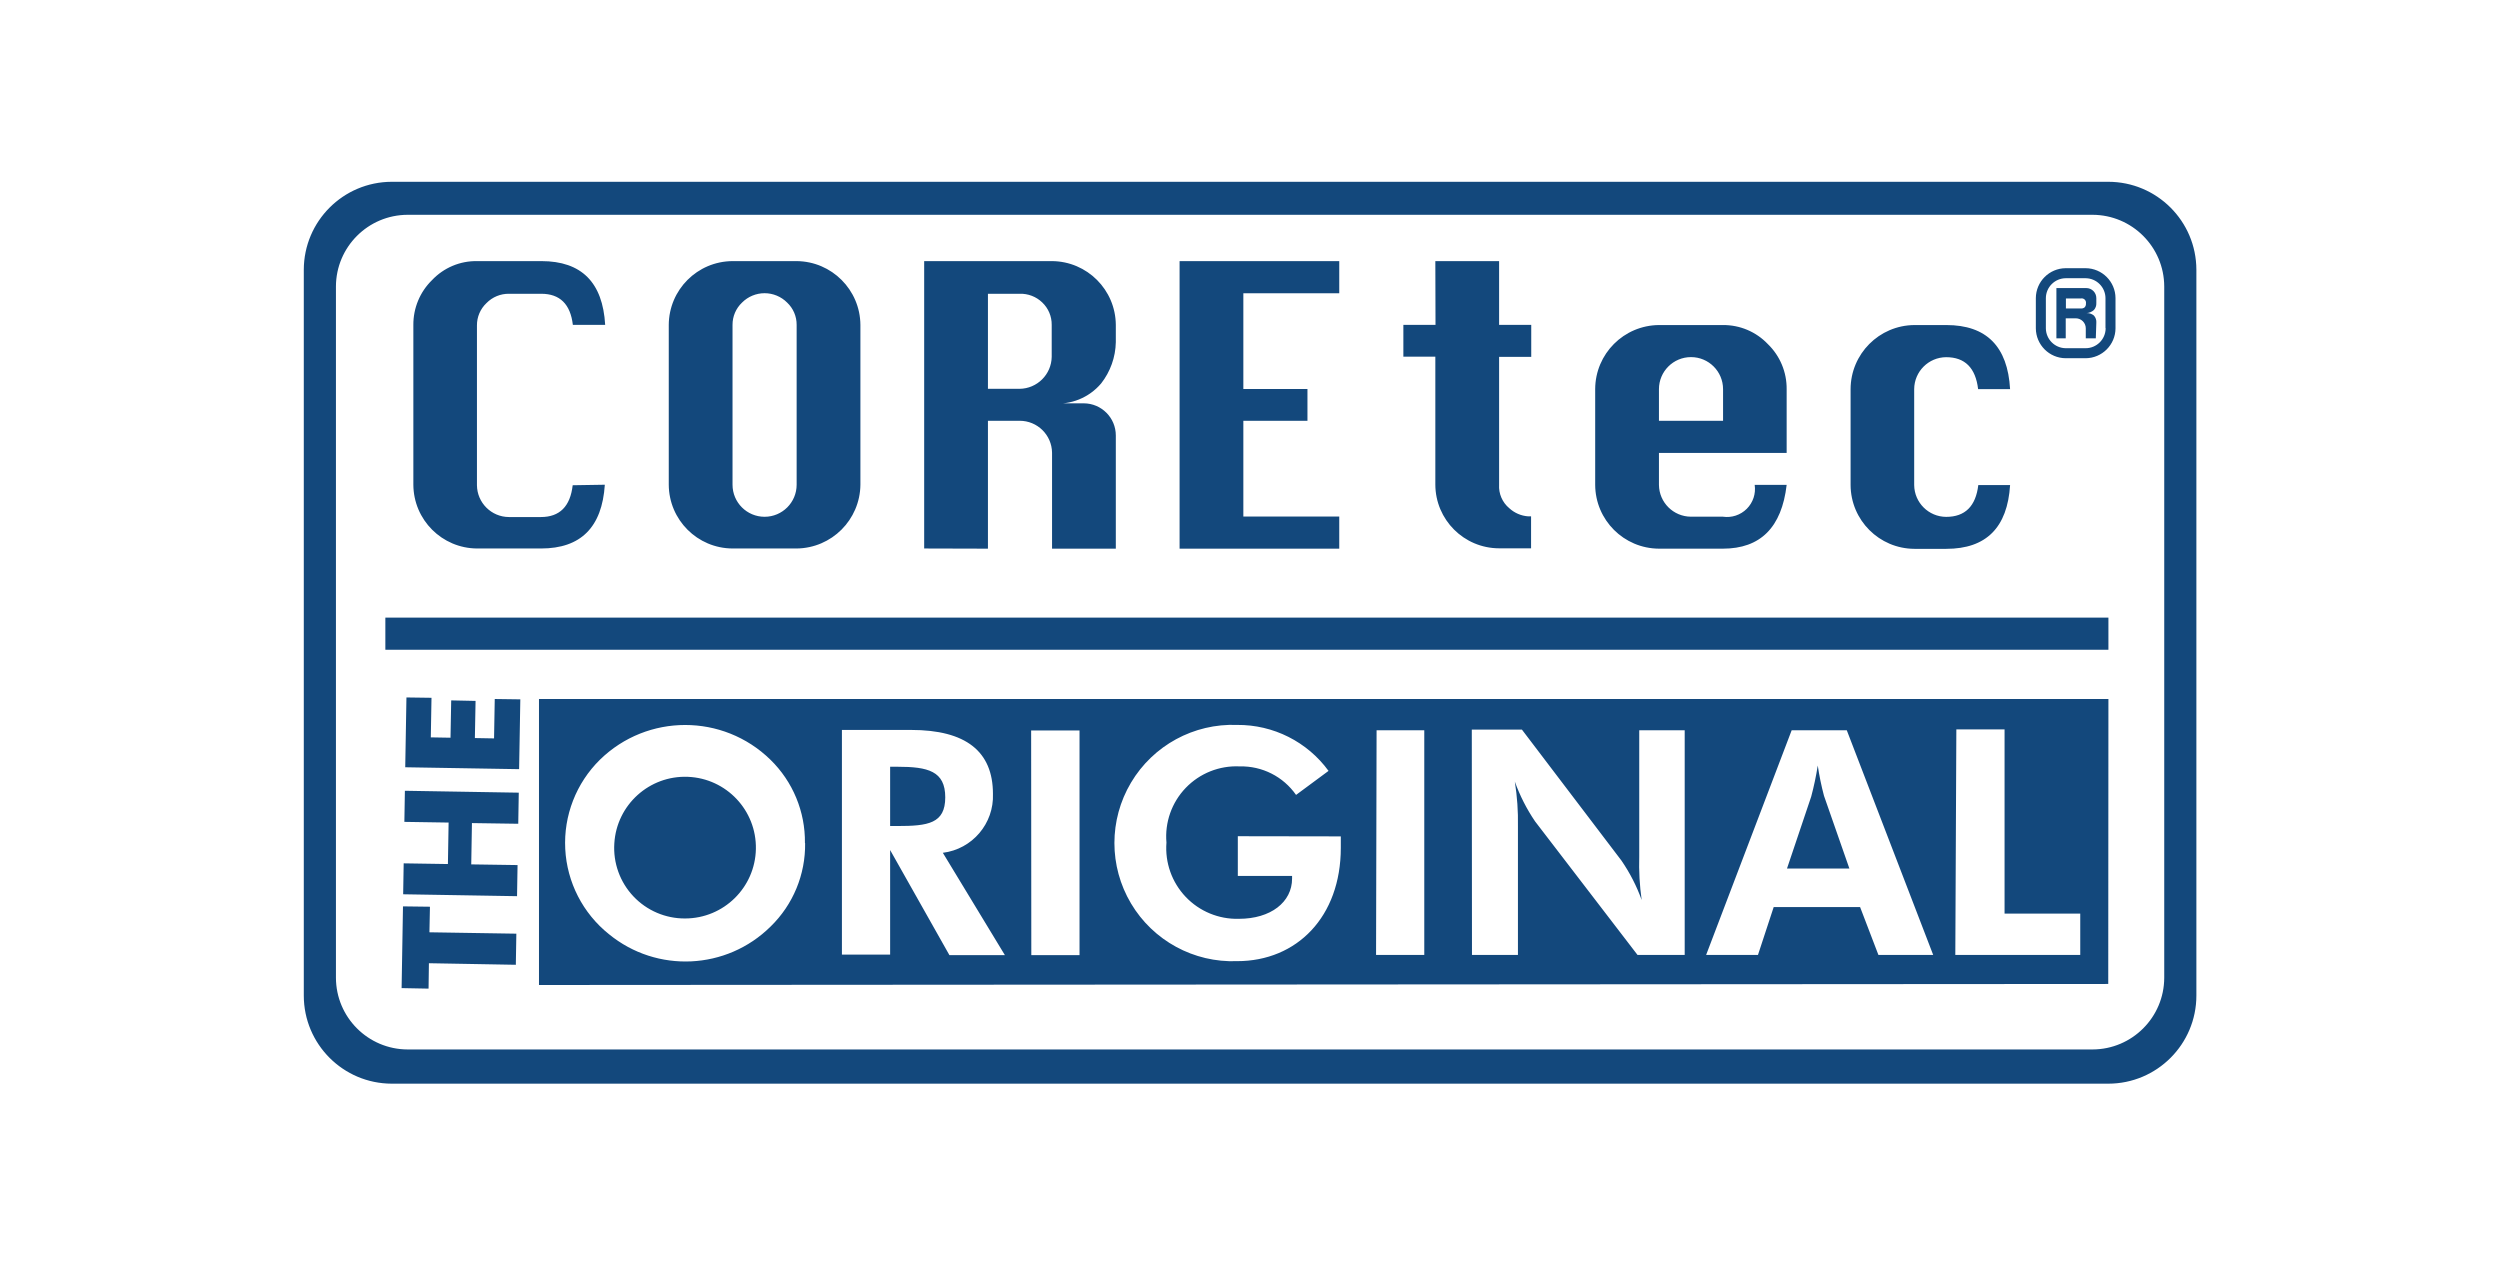
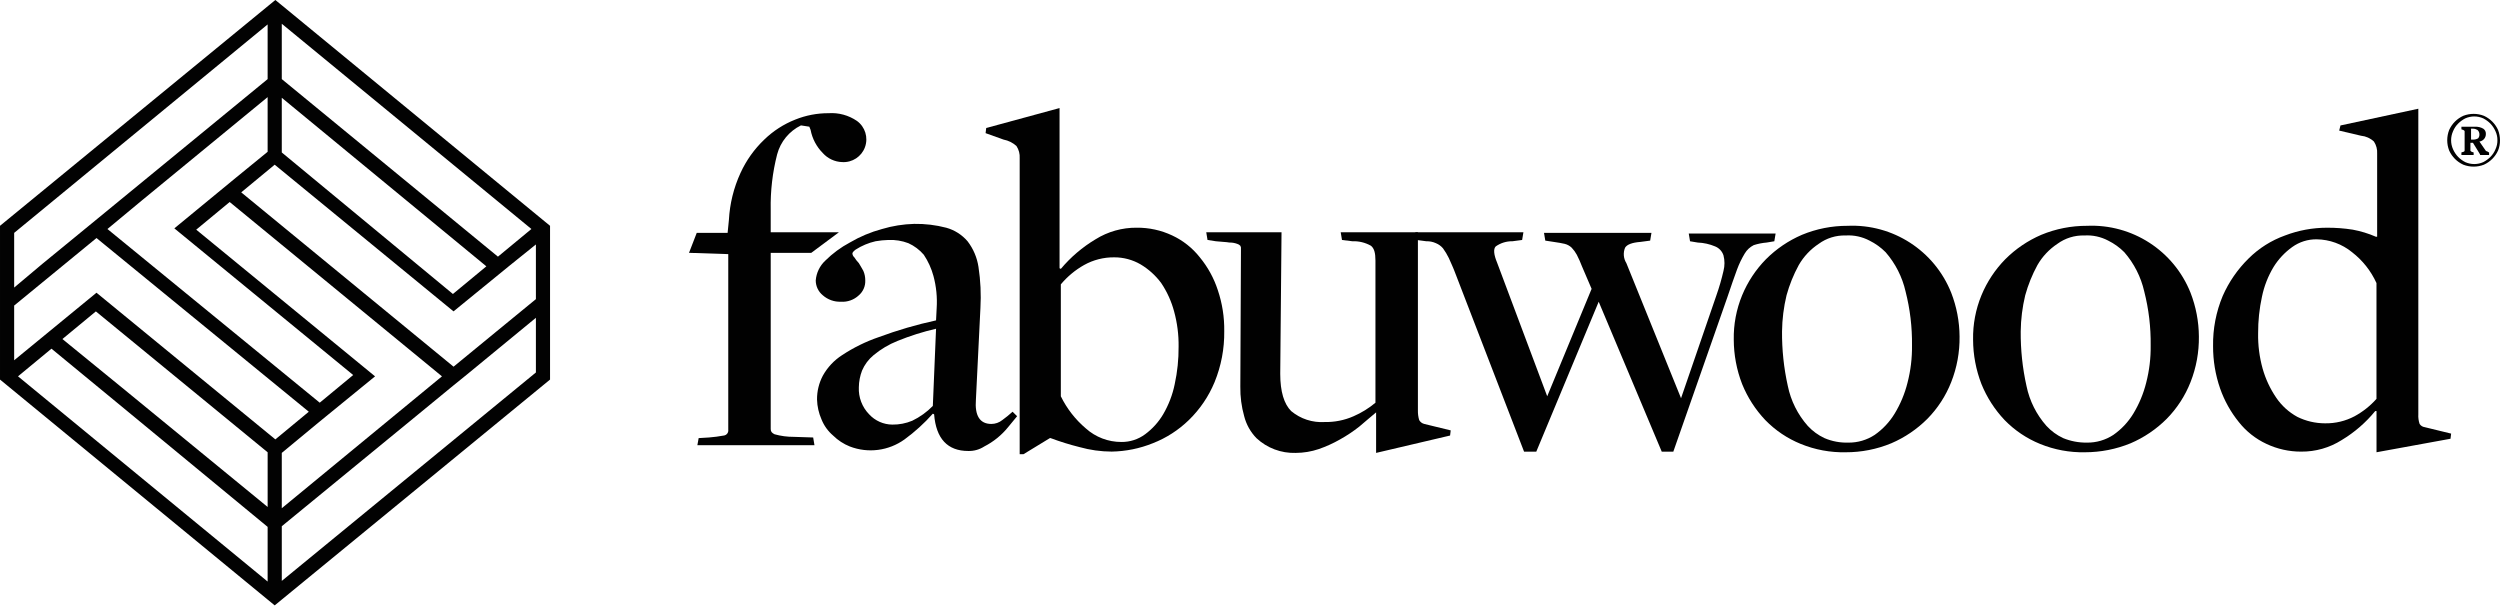
- <svg xmlns="http://www.w3.org/2000/svg" viewBox="0 0 144.67 73.19">
+ <svg xmlns="http://www.w3.org/2000/svg" viewBox="11881 8867 399.001 96.618" width="399.001" height="96.618">
  <defs>
    <style>
-       .cls-1{fill:#13487c;}.cls-2{fill:none;}
+       .cls-1 {
+         fill: #010101;
+       }
+ 
+       .cls-2 {
+         fill: #020202;
+       }
    </style>
  </defs>
-   <g id="Layer_2" data-name="Layer 2">
-     <g id="Layer_1-2" data-name="Layer 1">
-       <path d="M122 56.94L31.19 57V40.45h90.82zm-75.42-8.15a6.62 6.62 0 0 0-2-4.83 7.06 7.06 0 0 0-9.86 0 6.76 6.76 0 0 0 .52 10.1 7 7 0 0 0 9.35-.44 6.6 6.6 0 0 0 2-4.83m-6.94 4.36a4.08 4.08 0 0 1-4.1-4.35 4.1 4.1 0 1 1 4.1 4.35m18.5 2.12l-3.59-5.92a3.31 3.31 0 0 0 2.9-3.41c0-2.46-1.57-3.7-4.74-3.7h-4v13h2.79v-6.05l3.43 6.08zm-6.64-7.47v-3.43h.42c1.77 0 2.77.25 2.77 1.77s-1 1.66-2.77 1.66zm8.17 7.47h2.79v-13h-2.8zm11.95-6.88v2.3h3.14v.15c0 1.37-1.24 2.33-3.08 2.33a4.09 4.09 0 0 1-4.19-4.41 4.06 4.06 0 0 1 4.24-4.41A3.86 3.86 0 0 1 75 46l1.88-1.39a6.48 6.48 0 0 0-5.29-2.66 6.84 6.84 0 1 0 0 13.67c3.46 0 6-2.57 6-6.56v-.66zm8 6.87h2.79v-13h-2.76zm5.55 0h2.66v-7.44a14.68 14.68 0 0 0-.18-2.59 10.32 10.32 0 0 0 1.17 2.3l5.93 7.73h2.73v-13h-2.63v7.29a14.82 14.82 0 0 0 .14 2.53 10.06 10.06 0 0 0-1.17-2.28l-5.76-7.58h-2.9zm13.55 0h3l.91-2.77h5l1.06 2.77h3.17l-5-13h-3.19zm8.29-5h-3.61l1.4-4.16a17.27 17.27 0 0 0 .38-1.8 16.18 16.18 0 0 0 .36 1.75zm6.13 5h7.23v-2.39H116V42.21h-2.79zm-88.33.48l-.02 1.47-1.56-.03.08-4.73 1.56.02-.03 1.48 5.03.08-.03 1.8-5.03-.09zm-1.49-3.99l.03-1.79 2.56.04.04-2.4-2.56-.04.03-1.8 6.59.11-.03 1.8-2.68-.04-.04 2.39 2.68.04-.03 1.8-6.59-.11zm.12-7.35l.07-4.04 1.45.02-.04 2.29 1.14.02.04-2.16 1.41.03-.04 2.15 1.11.02.04-2.28 1.48.02-.07 4.04-6.59-.11zm96.09-28.88h1.15a1.74 1.74 0 0 1 1.73 1.73V19a1.74 1.74 0 0 1-1.73 1.73h-1.15a1.74 1.74 0 0 1-1.73-1.73v-1.75a1.74 1.74 0 0 1 1.73-1.73m2.3 3.46v-1.73a1.16 1.16 0 0 0-1.15-1.15h-1.15a1.16 1.16 0 0 0-1.15 1.15V19a1.16 1.16 0 0 0 1.15 1.15h1.15a1.16 1.16 0 0 0 1.16-1.15m-.57.58h-.58V19a.58.58 0 0 0-.58-.58h-.58v1.16H119v-2.91h1.73a.58.58 0 0 1 .58.58v.29a.55.55 0 0 1-.14.4.72.72 0 0 1-.43.18.61.61 0 0 1 .43.14.55.55 0 0 1 .14.42zm-1.73-2.31v.58h.87a.29.29 0 0 0 .22-.07.3.3 0 0 0 .07-.22.25.25 0 0 0-.29-.29zM35 28.05q-.24 3.69-3.69 3.69h-3.7a3.71 3.71 0 0 1-3.69-3.69V18.8A3.59 3.59 0 0 1 25 16.21a3.51 3.51 0 0 1 2.62-1.1h3.71q3.48 0 3.69 3.69h-1.87q-.21-1.8-1.83-1.8h-1.86a1.79 1.79 0 0 0-1.31.54 1.76 1.76 0 0 0-.55 1.29v9.25a1.86 1.86 0 0 0 1.85 1.84h1.85q1.63 0 1.84-1.84zm7.39-12.94h3.71a3.72 3.72 0 0 1 3.69 3.69v9.25a3.73 3.73 0 0 1-3.69 3.69h-3.71a3.71 3.71 0 0 1-3.69-3.69V18.8a3.71 3.71 0 0 1 3.69-3.69m0 3.69v9.25a1.85 1.85 0 0 0 3.71 0V18.8a1.75 1.75 0 0 0-.55-1.29 1.84 1.84 0 0 0-2.61 0 1.76 1.76 0 0 0-.55 1.29m11.09 12.94V15.11h7.4a3.72 3.72 0 0 1 3.69 3.69v1a4 4 0 0 1-.85 2.39 3.3 3.3 0 0 1-2.84 1.15h1.84a1.86 1.86 0 0 1 1.85 1.86v6.55h-3.69V26.2A1.87 1.87 0 0 0 59 24.35h-1.83v7.4zm3.69-9.24H59a1.88 1.88 0 0 0 1.86-1.85V18.8a1.76 1.76 0 0 0-.55-1.3A1.8 1.8 0 0 0 59 17h-1.83zm11.09 9.25V15.11h9.24v1.86h-5.55v5.54h3.71v1.84h-3.71v5.54h5.55v1.86h-9.24zm14.8-16.64h3.69v3.69h1.86v1.85h-1.86v7.4a1.64 1.64 0 0 0 .59 1.36 1.8 1.8 0 0 0 1.09.47h.17v1.85h-1.85a3.7 3.7 0 0 1-3.69-3.69v-7.4h-1.85V18.8h1.86zm20.33 11.1H96v1.85a1.86 1.86 0 0 0 1.85 1.84h1.85a1.62 1.62 0 0 0 1.84-1.84h1.85q-.43 3.69-3.69 3.69H96a3.71 3.71 0 0 1-3.69-3.69v-5.55a3.72 3.72 0 0 1 3.69-3.7h3.7a3.54 3.54 0 0 1 2.6 1.1 3.58 3.58 0 0 1 1.09 2.61zM96 24.35h3.71v-1.83a1.85 1.85 0 0 0-3.71 0zm20.31-1.83h-1.84q-.22-1.85-1.85-1.85a1.86 1.86 0 0 0-1.85 1.85v5.55a1.86 1.86 0 0 0 1.85 1.84q1.64 0 1.86-1.84h1.84q-.23 3.69-3.69 3.69h-1.85a3.71 3.71 0 0 1-3.69-3.69v-5.55a3.72 3.72 0 0 1 3.69-3.71h1.85q3.48 0 3.69 3.71" class="cls-1" />
-       <path d="M122 62.24H22.67A4.62 4.62 0 0 1 18 57.62v-42A4.62 4.62 0 0 1 22.62 11H122a4.62 4.62 0 0 1 4.62 4.62v42a4.62 4.62 0 0 1-4.62 4.62m-98.42-1h97.5a4.62 4.62 0 0 0 4.62-4.62v-40a4.62 4.62 0 0 0-4.62-4.62H23.59A4.62 4.62 0 0 0 19 16.58v40a4.62 4.62 0 0 0 4.62 4.62" class="cls-1" />
-       <path d="M122 62.71H22.67a5.1 5.1 0 0 1-5.09-5.1v-42a5.1 5.1 0 0 1 5.09-5.09H122a5.1 5.1 0 0 1 5.1 5.09v42a5.1 5.1 0 0 1-5.1 5.1M18.52 57.12v.5a4.16 4.16 0 0 0 4.15 4.15H122a4.16 4.16 0 0 0 4.15-4.15v-.5a5.1 5.1 0 0 1-5.07 4.58H23.59a5.1 5.1 0 0 1-5.07-4.58m5.07-44.69a4.16 4.16 0 0 0-4.15 4.15v40a4.16 4.16 0 0 0 4.15 4.15h97.5a4.16 4.16 0 0 0 4.15-4.15v-40a4.16 4.16 0 0 0-4.15-4.15zm0-.94h97.5a5.1 5.1 0 0 1 5.07 4.58v-.5a4.16 4.16 0 0 0-4.16-4.15H22.67a4.16 4.16 0 0 0-4.15 4.15v.5a5.1 5.1 0 0 1 5.07-4.58" class="cls-1" />
-       <path d="M22.3 35.74h99.71v1.86H22.3z" class="cls-1" />
-       <path d="M0 0h144.67v73.19H0z" class="cls-2" />
+   <g id="Fabuwood_Logo" data-name="Fabuwood Logo" transform="translate(11768.4 8518.3)">
+     <g id="Group_120" data-name="Group 120" transform="translate(222.566 365.95)">
+       <path id="Path_243" data-name="Path 243" class="cls-1" d="M221.24,418.151l1.643-.1a22.875,22.875,0,0,0,2.362-.308.818.818,0,0,0,.719-.924V388.786l-6.263-.205,1.232-3.183h4.928l.205-2.054a20.622,20.622,0,0,1,1.848-7.5,17.28,17.28,0,0,1,3.8-5.339,15.025,15.025,0,0,1,4.928-3.183,14.088,14.088,0,0,1,5.339-1.027,7.174,7.174,0,0,1,4.518,1.232,3.634,3.634,0,0,1-2.362,6.571,4.333,4.333,0,0,1-3.08-1.437,7.137,7.137,0,0,1-1.951-3.7l-.205-.513-1.335-.205a7.2,7.2,0,0,0-3.8,4.62,33,33,0,0,0-1.027,8.83V385.3h10.884l-4.415,3.286H232.74v28.133c0,.411.205.616.616.821a11.188,11.188,0,0,0,3.08.411l3.08.1.205,1.232H221.035Z" transform="translate(-219.7 -365.479)" />
+       <path id="Path_244" data-name="Path 244" class="cls-1" d="M263.734,419.745c-3.286,0-5.134-1.951-5.442-5.853l-.205-.1a28.638,28.638,0,0,1-4.518,4.107,9.25,9.25,0,0,1-8.727,1.129,8.03,8.03,0,0,1-2.67-1.746,6.594,6.594,0,0,1-1.848-2.567,8.465,8.465,0,0,1-.719-3.183,8,8,0,0,1,.924-3.8,9.238,9.238,0,0,1,3.08-3.286,25.851,25.851,0,0,1,5.853-2.875,67.558,67.558,0,0,1,9.138-2.67l.1-1.951a15.826,15.826,0,0,0-.513-5.134,11.568,11.568,0,0,0-1.54-3.388,7.083,7.083,0,0,0-2.464-1.848,7.982,7.982,0,0,0-3.183-.513,13.913,13.913,0,0,0-2.054.205,10.072,10.072,0,0,0-3.183,1.335c-.411.308-.513.513-.513.616a.887.887,0,0,0,.308.616,5.643,5.643,0,0,0,.719.924c.205.308.411.719.719,1.232a3.751,3.751,0,0,1,.308,1.54,2.973,2.973,0,0,1-1.027,2.362,3.8,3.8,0,0,1-2.875,1.027,4.126,4.126,0,0,1-2.875-1.027,3.07,3.07,0,0,1-1.129-2.362,4.846,4.846,0,0,1,1.54-3.183,16.718,16.718,0,0,1,3.9-2.875,20.843,20.843,0,0,1,5.134-2.156,19.687,19.687,0,0,1,5.134-.821,19.008,19.008,0,0,1,5.134.616,6.907,6.907,0,0,1,3.388,2.156,8.9,8.9,0,0,1,1.746,4.107,31.557,31.557,0,0,1,.308,6.571l-.719,14.58c-.205,2.567.616,3.9,2.464,3.9a2.788,2.788,0,0,0,1.746-.616,18.743,18.743,0,0,0,1.643-1.335l.719.719c-.411.513-.924,1.129-1.437,1.746a11.785,11.785,0,0,1-3.8,3.08A4.461,4.461,0,0,1,263.734,419.745Zm-12.116-4.21a8,8,0,0,0,3.183-.616,11.717,11.717,0,0,0,3.286-2.362l.513-12.321a40.007,40.007,0,0,0-6.161,1.951,14.249,14.249,0,0,0-3.8,2.259,6.459,6.459,0,0,0-1.848,2.464,7.713,7.713,0,0,0-.513,2.67,5.8,5.8,0,0,0,1.643,4.312A5.087,5.087,0,0,0,251.618,415.535Z" transform="translate(-219.173 -365.018)" />
+       <path id="Path_245" data-name="Path 245" class="cls-1" d="M271.242,373.509a3.173,3.173,0,0,0-.513-1.951,4.173,4.173,0,0,0-2.054-1.027L265.8,369.5l.1-.821,11.705-3.183v25.566l.205.1a21.885,21.885,0,0,1,5.544-4.723,12.215,12.215,0,0,1,6.571-1.848,12.986,12.986,0,0,1,5.647,1.232,12.135,12.135,0,0,1,4.415,3.491,16.054,16.054,0,0,1,2.875,5.236,19.594,19.594,0,0,1,1.027,6.571,20.763,20.763,0,0,1-1.54,8.111,18.067,18.067,0,0,1-4.107,6.058,17.228,17.228,0,0,1-5.75,3.7,18.312,18.312,0,0,1-6.571,1.335,19.264,19.264,0,0,1-5.134-.719,42.33,42.33,0,0,1-4.62-1.437h-.1l-4.21,2.567h-.616V373.509Zm16.223,45.28a6.231,6.231,0,0,0,3.8-1.232,10.8,10.8,0,0,0,2.875-3.183,15.764,15.764,0,0,0,1.848-4.826,27.194,27.194,0,0,0,.616-5.955,20.278,20.278,0,0,0-.719-5.647,15.183,15.183,0,0,0-2.054-4.518,11.265,11.265,0,0,0-3.286-2.978,8.324,8.324,0,0,0-4.21-1.129,9.643,9.643,0,0,0-4.826,1.232,13.449,13.449,0,0,0-3.7,3.08V411.5a15.857,15.857,0,0,0,4,5.134A8.455,8.455,0,0,0,287.465,418.789Z" transform="translate(-218.466 -365.5)" />
+       <path id="Path_246" data-name="Path 246" class="cls-1" d="M327.412,413.549h-.205c-.821.719-1.745,1.437-2.67,2.259a22.94,22.94,0,0,1-3.08,2.054,20.166,20.166,0,0,1-3.388,1.54,11.628,11.628,0,0,1-3.7.616,8.773,8.773,0,0,1-6.263-2.362,7.752,7.752,0,0,1-1.951-3.491,16.462,16.462,0,0,1-.616-4.723l.1-21.973a.769.769,0,0,0-.1-.513,1.1,1.1,0,0,0-.513-.308,3.351,3.351,0,0,0-1.232-.205c-.513-.1-1.232-.1-2.156-.205l-1.335-.205L300.1,384.8h12.013l-.205,22.589c0,2.875.616,4.826,1.746,5.955a7.587,7.587,0,0,0,5.339,1.745,10.917,10.917,0,0,0,4.62-.924,14.415,14.415,0,0,0,3.491-2.156V389.318c0-1.232-.205-1.951-.719-2.362a5.6,5.6,0,0,0-2.978-.719l-1.643-.205-.205-1.232H333.88v28.441a5,5,0,0,0,.205,1.54,1.275,1.275,0,0,0,.821.616l4.21,1.027-.1.821-11.808,2.772v-6.469Z" transform="translate(-217.548 -364.983)" />
+       <path id="Path_247" data-name="Path 247" class="cls-1" d="M339.069,391.577c-.411-1.129-.821-1.951-1.129-2.67a10.146,10.146,0,0,0-.924-1.54,2.912,2.912,0,0,0-1.129-.821,3.428,3.428,0,0,0-1.54-.308l-1.54-.205L332.6,384.8h17.25l-.205,1.232-1.54.205a4.5,4.5,0,0,0-2.67.821c-.411.411-.308,1.335.205,2.567l8.009,21.357,7.085-17.147-1.54-3.594a18.248,18.248,0,0,0-.821-1.848,5.363,5.363,0,0,0-.821-1.129,2.448,2.448,0,0,0-1.129-.616c-.411-.1-1.027-.205-1.746-.308l-1.335-.205-.205-1.232h17.147l-.205,1.232-1.54.205q-2,.154-2.464.924a2.7,2.7,0,0,0,.205,2.464l8.727,21.562,5.647-16.428a35.535,35.535,0,0,0,1.129-3.9,4.93,4.93,0,0,0,0-2.464,2.3,2.3,0,0,0-1.335-1.437,7.938,7.938,0,0,0-2.772-.616l-1.232-.205-.205-1.232H390.1l-.205,1.232-1.232.205a9.015,9.015,0,0,0-2.054.411,3.508,3.508,0,0,0-1.437,1.335,15.1,15.1,0,0,0-1.232,2.567c-.411,1.129-.924,2.567-1.54,4.415l-8.625,24.642h-1.848l-10.062-23.924-9.96,23.924h-1.951Z" transform="translate(-216.679 -364.983)" />
+       <path id="Path_248" data-name="Path 248" class="cls-1" d="M399.966,419.942a17.94,17.94,0,0,1-7.187-1.335,16.6,16.6,0,0,1-5.647-3.8,18.446,18.446,0,0,1-3.7-5.75,19.768,19.768,0,0,1-1.335-7.085,17.778,17.778,0,0,1,1.335-7.085,18.1,18.1,0,0,1,3.8-5.75,18.392,18.392,0,0,1,5.75-3.9,18.839,18.839,0,0,1,7.29-1.437A16.991,16.991,0,0,1,416.8,394.478a19.638,19.638,0,0,1,1.335,6.982,19.16,19.16,0,0,1-1.335,7.29,17.468,17.468,0,0,1-3.8,5.853,18.392,18.392,0,0,1-5.75,3.9A18.839,18.839,0,0,1,399.966,419.942Zm.411-1.54a7.494,7.494,0,0,0,4.21-1.232,11.251,11.251,0,0,0,3.183-3.388,17.775,17.775,0,0,0,2.054-4.928,22.54,22.54,0,0,0,.719-5.955,33.108,33.108,0,0,0-1.027-8.625,14.42,14.42,0,0,0-3.183-6.263,9.677,9.677,0,0,0-2.567-1.848,7.184,7.184,0,0,0-3.8-.821,6.95,6.95,0,0,0-4.312,1.335,10.118,10.118,0,0,0-3.183,3.388,22.585,22.585,0,0,0-1.951,4.826,25.919,25.919,0,0,0-.719,5.75,38.58,38.58,0,0,0,.924,8.727,13.792,13.792,0,0,0,3.183,6.366,8.546,8.546,0,0,0,2.67,1.951A8.964,8.964,0,0,0,400.376,418.4Z" transform="translate(-215.354 -365.01)" />
+       <path id="Path_249" data-name="Path 249" class="cls-1" d="M437.166,419.942a17.94,17.94,0,0,1-7.187-1.335,16.6,16.6,0,0,1-5.647-3.8,18.446,18.446,0,0,1-3.7-5.75,19.767,19.767,0,0,1-1.335-7.085,17.778,17.778,0,0,1,1.335-7.085,18.1,18.1,0,0,1,3.8-5.75,18.393,18.393,0,0,1,5.75-3.9,18.839,18.839,0,0,1,7.29-1.437A16.991,16.991,0,0,1,454,394.478a19.638,19.638,0,0,1,1.335,6.982A19.161,19.161,0,0,1,454,408.75a17.468,17.468,0,0,1-3.8,5.853,18.393,18.393,0,0,1-5.75,3.9A19.226,19.226,0,0,1,437.166,419.942Zm.308-1.54a7.494,7.494,0,0,0,4.21-1.232,11.251,11.251,0,0,0,3.183-3.388,17.775,17.775,0,0,0,2.054-4.928,22.54,22.54,0,0,0,.719-5.955,33.108,33.108,0,0,0-1.027-8.625,14.42,14.42,0,0,0-3.183-6.263,9.677,9.677,0,0,0-2.567-1.848,7.184,7.184,0,0,0-3.8-.821,6.95,6.95,0,0,0-4.312,1.335,10.118,10.118,0,0,0-3.183,3.388,22.585,22.585,0,0,0-1.951,4.826,25.919,25.919,0,0,0-.719,5.75,38.58,38.58,0,0,0,.924,8.727,13.792,13.792,0,0,0,3.183,6.366,8.546,8.546,0,0,0,2.67,1.951A9.618,9.618,0,0,0,437.474,418.4Z" transform="translate(-214.358 -365.01)" />
+       <path id="Path_250" data-name="Path 250" class="cls-1" d="M482.68,413.858h-.205a20.607,20.607,0,0,1-5.339,4.62,11.87,11.87,0,0,1-6.469,1.848,12.863,12.863,0,0,1-5.544-1.232,12.134,12.134,0,0,1-4.415-3.491,17.957,17.957,0,0,1-2.978-5.339,20.387,20.387,0,0,1-1.129-6.777,19.9,19.9,0,0,1,1.54-8.009,19.22,19.22,0,0,1,4.107-5.955,15.8,15.8,0,0,1,5.853-3.7,18.733,18.733,0,0,1,6.674-1.232,25.7,25.7,0,0,1,4.107.308,16.955,16.955,0,0,1,3.7,1.129h.205V372.787a3.173,3.173,0,0,0-.513-1.951,3.476,3.476,0,0,0-2.053-.924l-3.491-.821.205-.821,12.424-2.67v48.771a4.068,4.068,0,0,0,.205,1.54,1.156,1.156,0,0,0,.821.513l4.21,1.027-.1.821-11.808,2.156v-6.571Zm-8.214,1.951a9.734,9.734,0,0,0,4.723-1.129,13,13,0,0,0,3.491-2.772V393.425a13.024,13.024,0,0,0-3.9-4.928,9.1,9.1,0,0,0-5.647-2.054,6.534,6.534,0,0,0-3.9,1.232,11.1,11.1,0,0,0-2.978,3.183,15.127,15.127,0,0,0-1.848,4.723,26.919,26.919,0,0,0-.616,5.853,19.789,19.789,0,0,0,.719,5.647,15.964,15.964,0,0,0,2.156,4.62,9.682,9.682,0,0,0,3.388,3.08A9.994,9.994,0,0,0,474.466,415.809Z" transform="translate(-213.36 -365.497)" />
+       <path id="Path_251" data-name="Path 251" class="cls-1" d="M501.419,370.61a4.257,4.257,0,0,1-.308,1.643,4.538,4.538,0,0,1-2.259,2.259,4.535,4.535,0,0,1-3.286,0,4.538,4.538,0,0,1-2.259-2.259,4.535,4.535,0,0,1,0-3.286,4.538,4.538,0,0,1,2.259-2.259,4.535,4.535,0,0,1,3.286,0,4.538,4.538,0,0,1,2.259,2.259A4.651,4.651,0,0,1,501.419,370.61Zm-.411,0a3.28,3.28,0,0,0-.308-1.437,4.3,4.3,0,0,0-.821-1.232,4.56,4.56,0,0,0-1.129-.821,3.508,3.508,0,0,0-2.875,0,4.56,4.56,0,0,0-1.129.821,3.692,3.692,0,0,0-.821,1.232,3.508,3.508,0,0,0,0,2.875,4.3,4.3,0,0,0,.821,1.232,4.559,4.559,0,0,0,1.129.821,3.508,3.508,0,0,0,2.875,0,4.56,4.56,0,0,0,1.129-.821,3.693,3.693,0,0,0,.821-1.232A3.28,3.28,0,0,0,501.009,370.61Zm-2.772,2.259-.308-.513-.821-1.335H496.7v1.232c0,.1.1.1.205.205l.308.1v.411h-1.951v-.411l.308-.1a.221.221,0,0,0,.205-.205v-3.08c0-.1-.1-.1-.205-.205l-.308-.1v-.411h2.156a2.33,2.33,0,0,1,1.335.308.934.934,0,0,1,.411.821,1.2,1.2,0,0,1-1.027,1.232l.924,1.335c.1.1.1.205.205.205s.1,0,.205.1l.205.1v.411h-1.437Zm-.1-3.183a.932.932,0,0,0-.308-.719,1.484,1.484,0,0,0-.719-.205H496.8v1.745h.411a1.484,1.484,0,0,0,.719-.205A.868.868,0,0,0,498.134,369.686Z" transform="translate(-212.386 -365.476)" />
    </g>
+     <path id="Path_252" data-name="Path 252" class="cls-2" d="M199.259,383.815l-41.584-34.191-1.129-.924-1.129.924L112.6,384.739v24.54l1.129.924,41.584,34.191,1.129.924,1.129-.924,42.816-35.115v-24.54Zm-1.129,3.9v8.727l-6.263,5.134-6.879,5.647L151.1,379.4l5.339-4.415,28.544,23.41,8.933-7.29h0Zm0,11.705v8.727l-40.557,33.267v-8.727l21.665-17.763,5.75-4.723h0l2.156-1.746Zm-83.27-4.826v-8.727L155.313,352.6v8.727L127.9,383.815h0l-8.522,6.982Zm42.713-42.1,39.838,32.754-5.339,4.415-34.5-28.339V352.5ZM122.56,402.81,127.9,398.4l27.415,22.486v8.727l-23.307-19.1Zm7.187-17.558,5.442-4.518L155.313,364.2v8.727l-5.031,4.107-9.857,8.111,28.544,23.41-5.339,4.415-16.942-13.861Zm27.825,35.731,5.955-4.928h0l8.933-7.29-28.544-23.41,5.339-4.415,33.883,27.825-25.566,21.049Zm0-47.95v-8.727l32.651,26.9-5.339,4.415Zm-42.713,24.437L128,386.69l16.942,13.861,16.942,13.861-5.339,4.415L128,395.418,114.859,406.2Zm5.955,6.879,10.473,8.625,24.026,19.816v8.727l-39.838-32.754Z" />
  </g>
</svg>
